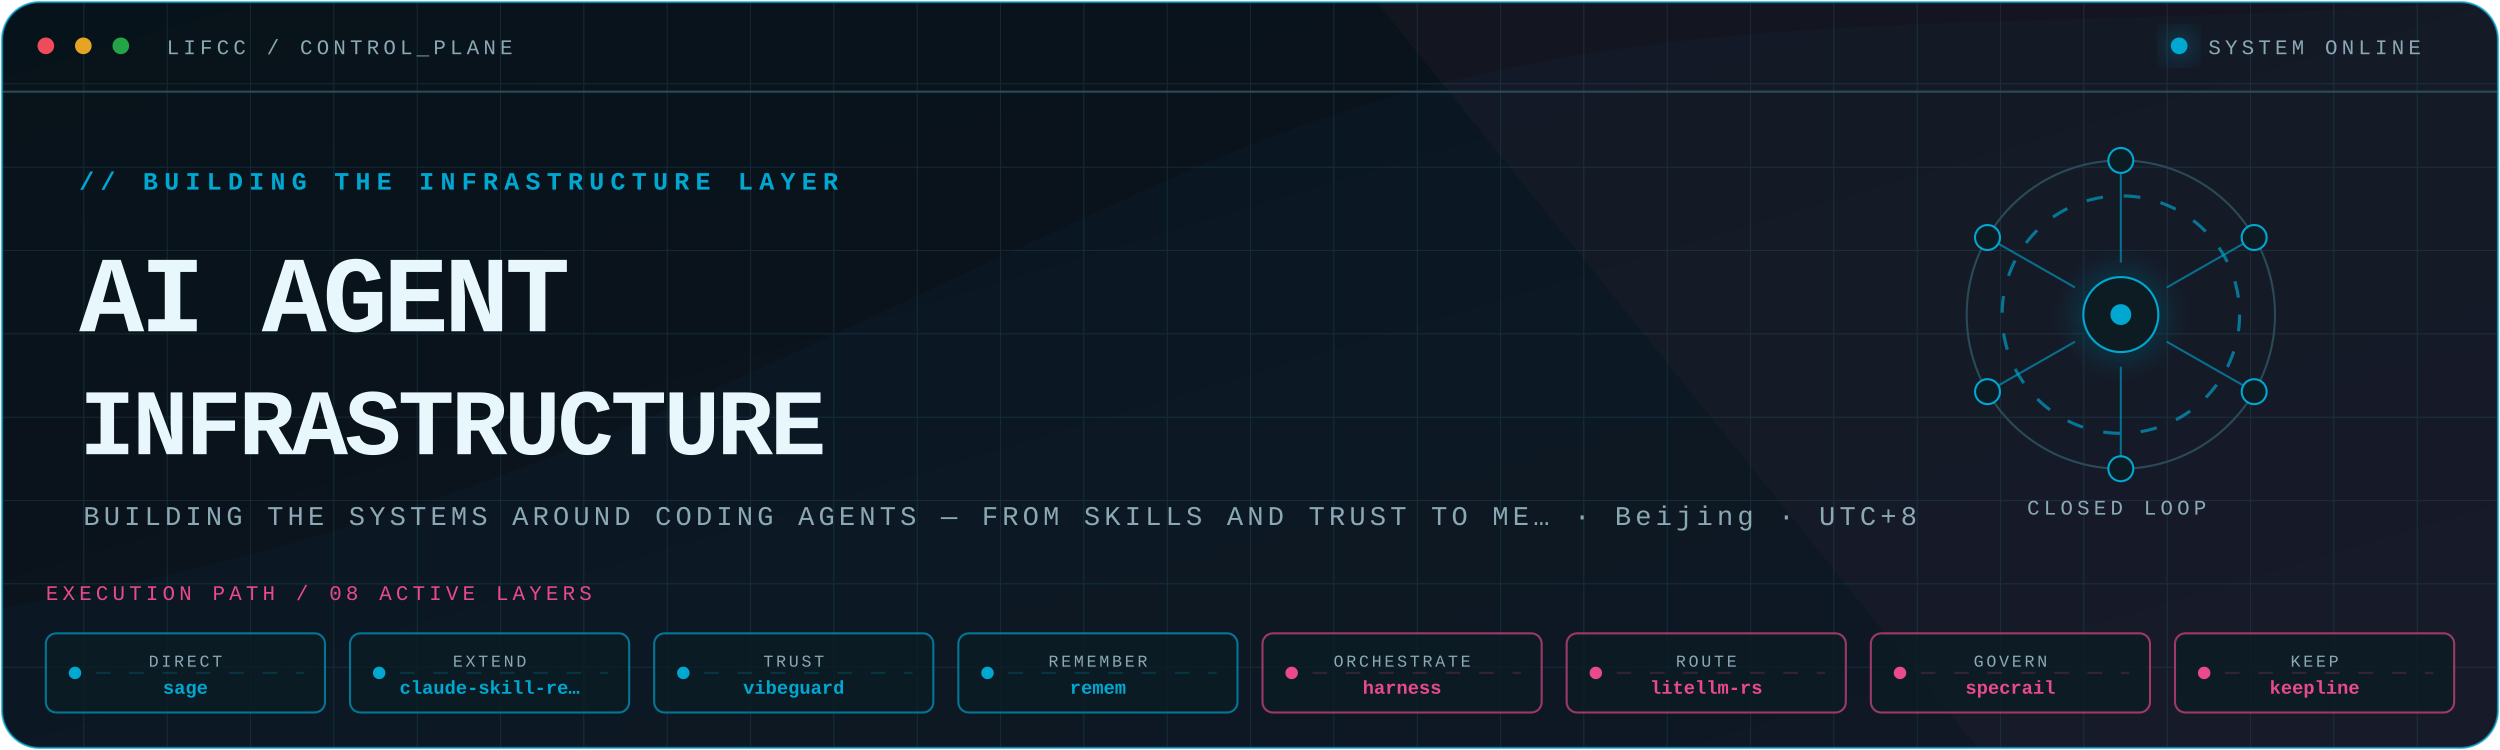
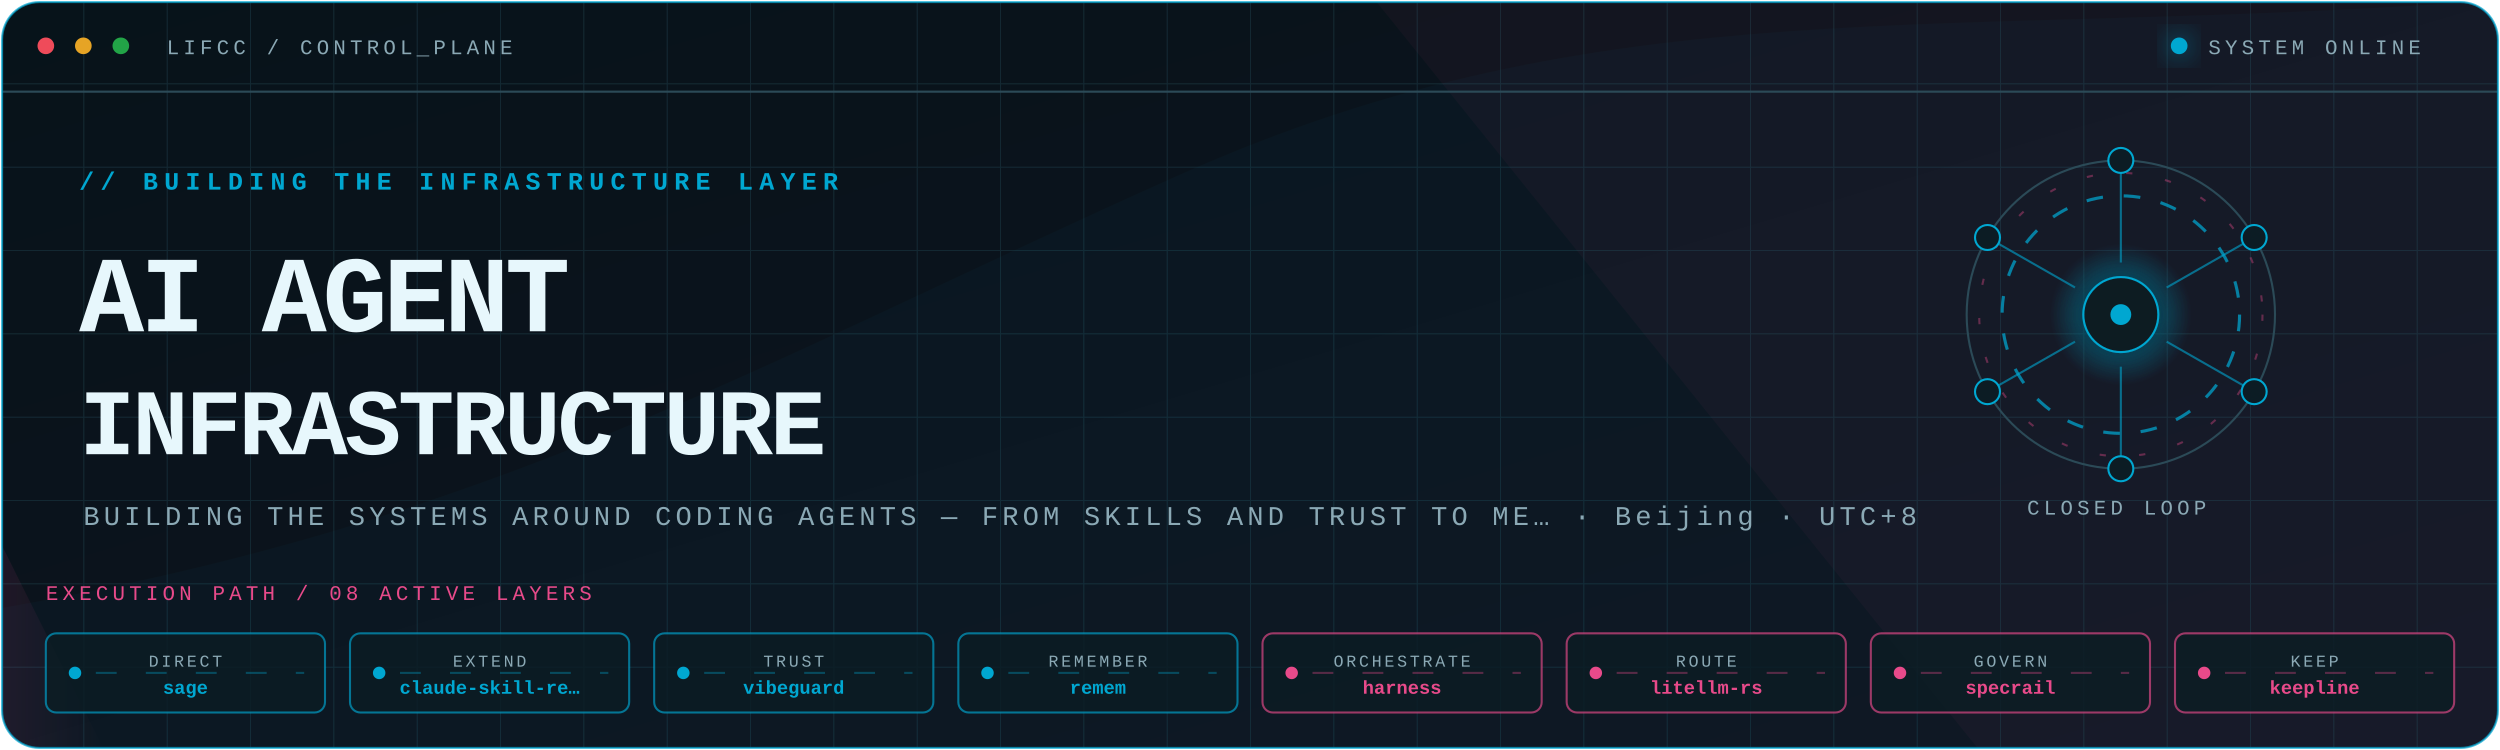
<svg xmlns="http://www.w3.org/2000/svg" width="1200" height="360" viewBox="0 0 1200 360" role="img" aria-label="lifcc profile control plane" data-mode="dark">
  <defs>
    <linearGradient id="bg" x1="0" y1="0" x2="1" y2="1">
      <stop stop-color="#07131A" />
      <stop offset="1" stop-color="#10141F" />
    </linearGradient>
    <linearGradient id="accent" x1="0" y1="0" x2="1" y2="0">
      <stop stop-color="#00A7D1" />
      <stop offset="1" stop-color="#E84A8A" />
    </linearGradient>
+     <linearGradient id="scan" x1="0" y1="0" x2="1" y2="0">
+       <stop stop-color="#00A7D1" stop-opacity="0" />
+       <stop offset=".46" stop-color="#00A7D1" stop-opacity=".08" />
+       <stop offset=".54" stop-color="#E84A8A" stop-opacity=".38" />
+       <stop offset="1" stop-color="#E84A8A" stop-opacity="0" />
+     </linearGradient>
+     <radialGradient id="reactor">
+       <stop stop-color="#00A7D1" stop-opacity=".9" />
+       <stop offset=".28" stop-color="#00A7D1" stop-opacity=".38" />
+       <stop offset="1" stop-color="#00A7D1" stop-opacity="0" />
+     </radialGradient>
    <pattern id="grid" width="40" height="40" patternUnits="userSpaceOnUse">
      <path d="M40 0H0V40" fill="none" stroke="#17313C" stroke-width="1" />
    </pattern>
    <filter id="glow" x="-80%" y="-80%" width="260%" height="260%">
      <feGaussianBlur stdDeviation="7" result="b" />
      <feMerge>
        <feMergeNode in="b" />
        <feMergeNode in="SourceGraphic" />
      </feMerge>
    </filter>
    <clipPath id="frame">
      <rect x="1" y="1" width="1198" height="358" rx="18" />
    </clipPath>
  </defs>
  <style>
    text{font-family:ui-monospace,SFMono-Regular,Menlo,Monaco,Consolas,"Liberation Mono",monospace}
    .label{font-size:12px;letter-spacing:3px;font-weight:700}.micro{font-size:10px;letter-spacing:2px}
-     .flow{stroke-dasharray:7 9;animation:flow 8s linear infinite}.pulse{transform-box:fill-box;transform-origin:center;animation:pulse 2.4s ease-in-out infinite}
-     .orbit{transform-box:fill-box;transform-origin:center;animation:orbit 24s linear infinite}.blink{animation:blink 2s ease-in-out infinite}
-     @keyframes flow{to{stroke-dashoffset:-160}}@keyframes pulse{50%{opacity:.35;transform:scale(.72)}}
-     @keyframes orbit{to{transform:rotate(360deg)}}@keyframes blink{50%{opacity:.35}}
-     @media(prefers-reduced-motion:reduce){.flow,.pulse,.orbit,.blink{animation:none}}
+     .flow{stroke-dasharray:10 14;animation:flow 5s linear infinite}.scan{animation:scan 7s linear infinite}
+     .pulse{transform-box:fill-box;transform-origin:center;animation:pulse 2.8s ease-in-out infinite}.node{animation:node 5.6s ease-in-out infinite}
+     .orbit,.orbit-reverse{transform-box:fill-box;transform-origin:center}.orbit{animation:orbit 12s linear infinite}.orbit-reverse{animation:orbit 18s linear infinite reverse}.blink{animation:blink 2.4s steps(1) infinite}
+     .boot{animation:boot .9s cubic-bezier(.2,.8,.2,1) both}.boot-line{stroke-dasharray:100;animation:draw 1.2s ease-out both}.packet{stroke-dasharray:1 99;animation:packet 6.5s linear infinite}
+     @keyframes flow{to{stroke-dashoffset:-192}}@keyframes scan{from{transform:translateX(-220px)}to{transform:translateX(1420px)}}
+     @keyframes pulse{0%,100%{opacity:.62;transform:scale(.9)}50%{opacity:1;transform:scale(1.08)}}
+     @keyframes node{0%,42%,100%{opacity:.58}12%,30%{opacity:1}}@keyframes orbit{to{transform:rotate(360deg)}}
+     @keyframes blink{0%,76%{opacity:1}77%,84%{opacity:.2}85%,100%{opacity:1}}
+     @keyframes boot{from{opacity:0}to{opacity:1}}@keyframes draw{from{stroke-dashoffset:100}to{stroke-dashoffset:0}}@keyframes packet{to{stroke-dashoffset:-100}}
+     @media(prefers-reduced-motion:reduce){.flow,.scan,.pulse,.node,.orbit,.orbit-reverse,.blink,.boot,.boot-line,.packet{animation:none}}
  </style>
  <g clip-path="url(#frame)">
    <rect width="1200" height="360" fill="url(#bg)" />
    <rect width="1200" height="360" fill="url(#grid)" opacity=".7" />
    <path d="M0 292C240 250 360 176 566 84S930 20 1200 0V360H0Z" fill="#00A7D1" opacity=".035" />
    <path d="M660 0l290 360h250V0Z" fill="#E84A8A" opacity=".04" />
-     <path d="M0 1h1200" stroke="url(#accent)" stroke-width="2" />
-     <g transform="translate(22 22)">
+     <g class="scan" opacity=".72">
+       <path d="M-260 0h130L50 360H-80Z" fill="url(#scan)" />
+     </g>
+     <path class="boot-line" pathLength="100" d="M0 1h1200" stroke="url(#accent)" stroke-width="2" />
+     <g class="boot" style="animation-delay:.05s" transform="translate(22 22)">
      <circle cx="0" cy="0" r="4" fill="#EF4B5A" />
      <circle cx="18" cy="0" r="4" fill="#E6A425" />
      <circle cx="36" cy="0" r="4" fill="#22A447" />
      <text x="58" y="4" class="micro" fill="#8BA9B5">LIFCC / CONTROL_PLANE</text>
    </g>
-     <g transform="translate(1046 22)">
+     <g class="boot" style="animation-delay:.18s" transform="translate(1046 22)">
      <circle class="blink" cx="0" cy="0" r="4" fill="#00A7D1" filter="url(#glow)" />
      <text x="14" y="4" class="micro" fill="#8BA9B5">SYSTEM ONLINE</text>
    </g>
    <path d="M0 44h1200" stroke="#2B4A57" />
-     <text x="38" y="91" class="label" fill="#00A7D1">// BUILDING THE INFRASTRUCTURE LAYER</text>
-     <text x="38" y="159" font-size="52" font-weight="900" letter-spacing="-2" fill="#E7F7FC">AI AGENT</text>
-     <text x="38" y="218" font-size="45" font-weight="900" letter-spacing="-1.5" fill="#E7F7FC">INFRASTRUCTURE</text>
-     <text x="40" y="252" font-size="13" letter-spacing="2" fill="#8BA9B5">BUILDING THE SYSTEMS AROUND CODING AGENTS — FROM SKILLS AND TRUST TO ME… · Beijing · UTC+8</text>
-     <g transform="translate(1018 151)">
+     <g class="boot" style="animation-delay:.3s">
+       <text x="38" y="91" class="label" fill="#00A7D1">// BUILDING THE INFRASTRUCTURE LAYER</text>
+       <text x="38" y="159" font-size="52" font-weight="900" letter-spacing="-2" fill="#E7F7FC">AI AGENT</text>
+       <text x="38" y="218" font-size="45" font-weight="900" letter-spacing="-1.5" fill="#E7F7FC">INFRASTRUCTURE</text>
+       <text x="40" y="252" font-size="13" letter-spacing="2" fill="#8BA9B5">BUILDING THE SYSTEMS AROUND CODING AGENTS — FROM SKILLS AND TRUST TO ME… · Beijing · UTC+8</text>
+     </g>
+     <g class="boot" style="animation-delay:.58s" transform="translate(1018 151)">
      <circle r="74" fill="none" stroke="#2B4A57" />
-       <circle class="orbit" r="57" fill="none" stroke="#00A7D1" stroke-width="1.5" stroke-dasharray="8 10" opacity=".65" />
+       <circle class="orbit-reverse" r="68" fill="none" stroke="#E84A8A" stroke-width="1" stroke-dasharray="3 16" opacity=".38" />
+       <circle class="orbit" r="57" fill="none" stroke="#00A7D1" stroke-width="1.5" stroke-dasharray="8 10" opacity=".72" />
      <g stroke="#00A7D1" opacity=".6">
        <path d="M0-74V-25M64-37L22-13M64 37L22 13M0 74V25M-64 37L-22 13M-64-37L-22-13" />
      </g>
+       <circle class="pulse" r="34" fill="url(#reactor)" />
      <circle r="18" fill="#0C1C24" stroke="#00A7D1" filter="url(#glow)" />
      <circle class="pulse" r="5" fill="#00A7D1" />
      <g fill="#0C1C24" stroke="#00A7D1">
        <circle cy="-74" r="6" />
        <circle cx="64" cy="-37" r="6" />
        <circle cx="64" cy="37" r="6" />
        <circle cy="74" r="6" />
        <circle cx="-64" cy="37" r="6" />
        <circle cx="-64" cy="-37" r="6" />
      </g>
    </g>
    <text x="973" y="247" class="micro" fill="#8BA9B5">CLOSED LOOP</text>
    <text x="22" y="288" class="micro" fill="#E84A8A">EXECUTION PATH / 08 ACTIVE LAYERS</text>
-     <g transform="translate(22.0 304)">
-       <rect width="134.0" height="38" rx="5" fill="#0C1C24" fill-opacity=".82" stroke="#00A7D1" stroke-opacity=".65" />
-       <circle class="pulse" cx="14" cy="19" r="3" fill="#00A7D1" />
-       <path d="M24 19h100.0" stroke="#00A7D1" stroke-opacity=".18" stroke-dasharray="7 9" />
-       <text x="67.0" y="16" text-anchor="middle" font-size="8" letter-spacing="1.3" fill="#8BA9B5">DIRECT</text>
-       <text x="67.0" y="29" text-anchor="middle" font-size="9" font-weight="700" fill="#00A7D1">sage</text>
-     </g>
-     <g transform="translate(168.0 304)">
-       <rect width="134.0" height="38" rx="5" fill="#0C1C24" fill-opacity=".82" stroke="#00A7D1" stroke-opacity=".65" />
-       <circle class="pulse" cx="14" cy="19" r="3" fill="#00A7D1" />
-       <path d="M24 19h100.0" stroke="#00A7D1" stroke-opacity=".18" stroke-dasharray="7 9" />
-       <text x="67.0" y="16" text-anchor="middle" font-size="8" letter-spacing="1.3" fill="#8BA9B5">EXTEND</text>
-       <text x="67.0" y="29" text-anchor="middle" font-size="9" font-weight="700" fill="#00A7D1">claude-skill-re…</text>
-     </g>
-     <g transform="translate(314.0 304)">
-       <rect width="134.0" height="38" rx="5" fill="#0C1C24" fill-opacity=".82" stroke="#00A7D1" stroke-opacity=".65" />
-       <circle class="pulse" cx="14" cy="19" r="3" fill="#00A7D1" />
-       <path d="M24 19h100.0" stroke="#00A7D1" stroke-opacity=".18" stroke-dasharray="7 9" />
-       <text x="67.0" y="16" text-anchor="middle" font-size="8" letter-spacing="1.3" fill="#8BA9B5">TRUST</text>
-       <text x="67.0" y="29" text-anchor="middle" font-size="9" font-weight="700" fill="#00A7D1">vibeguard</text>
-     </g>
-     <g transform="translate(460.0 304)">
-       <rect width="134.0" height="38" rx="5" fill="#0C1C24" fill-opacity=".82" stroke="#00A7D1" stroke-opacity=".65" />
-       <circle class="pulse" cx="14" cy="19" r="3" fill="#00A7D1" />
-       <path d="M24 19h100.0" stroke="#00A7D1" stroke-opacity=".18" stroke-dasharray="7 9" />
-       <text x="67.0" y="16" text-anchor="middle" font-size="8" letter-spacing="1.3" fill="#8BA9B5">REMEMBER</text>
-       <text x="67.0" y="29" text-anchor="middle" font-size="9" font-weight="700" fill="#00A7D1">remem</text>
-     </g>
-     <g transform="translate(606.0 304)">
-       <rect width="134.0" height="38" rx="5" fill="#0C1C24" fill-opacity=".82" stroke="#E84A8A" stroke-opacity=".65" />
-       <circle class="pulse" cx="14" cy="19" r="3" fill="#E84A8A" />
-       <path d="M24 19h100.0" stroke="#E84A8A" stroke-opacity=".18" stroke-dasharray="7 9" />
-       <text x="67.0" y="16" text-anchor="middle" font-size="8" letter-spacing="1.3" fill="#8BA9B5">ORCHESTRATE</text>
-       <text x="67.0" y="29" text-anchor="middle" font-size="9" font-weight="700" fill="#E84A8A">harness</text>
-     </g>
-     <g transform="translate(752.0 304)">
-       <rect width="134.0" height="38" rx="5" fill="#0C1C24" fill-opacity=".82" stroke="#E84A8A" stroke-opacity=".65" />
-       <circle class="pulse" cx="14" cy="19" r="3" fill="#E84A8A" />
-       <path d="M24 19h100.0" stroke="#E84A8A" stroke-opacity=".18" stroke-dasharray="7 9" />
-       <text x="67.0" y="16" text-anchor="middle" font-size="8" letter-spacing="1.3" fill="#8BA9B5">ROUTE</text>
-       <text x="67.0" y="29" text-anchor="middle" font-size="9" font-weight="700" fill="#E84A8A">litellm-rs</text>
-     </g>
-     <g transform="translate(898.0 304)">
-       <rect width="134.0" height="38" rx="5" fill="#0C1C24" fill-opacity=".82" stroke="#E84A8A" stroke-opacity=".65" />
-       <circle class="pulse" cx="14" cy="19" r="3" fill="#E84A8A" />
-       <path d="M24 19h100.0" stroke="#E84A8A" stroke-opacity=".18" stroke-dasharray="7 9" />
-       <text x="67.0" y="16" text-anchor="middle" font-size="8" letter-spacing="1.3" fill="#8BA9B5">GOVERN</text>
-       <text x="67.0" y="29" text-anchor="middle" font-size="9" font-weight="700" fill="#E84A8A">specrail</text>
-     </g>
-     <g transform="translate(1044.0 304)">
-       <rect width="134.0" height="38" rx="5" fill="#0C1C24" fill-opacity=".82" stroke="#E84A8A" stroke-opacity=".65" />
-       <circle class="pulse" cx="14" cy="19" r="3" fill="#E84A8A" />
-       <path d="M24 19h100.0" stroke="#E84A8A" stroke-opacity=".18" stroke-dasharray="7 9" />
-       <text x="67.0" y="16" text-anchor="middle" font-size="8" letter-spacing="1.3" fill="#8BA9B5">KEEP</text>
-       <text x="67.0" y="29" text-anchor="middle" font-size="9" font-weight="700" fill="#E84A8A">keepline</text>
+     <g class="boot" style="animation-delay:.82s">
+       <g class="node" style="animation-delay:0s" transform="translate(22.0 304)">
+         <rect width="134.0" height="38" rx="5" fill="#0C1C24" fill-opacity=".82" stroke="#00A7D1" stroke-opacity=".65" />
+         <circle class="pulse" style="animation-delay:0s" cx="14" cy="19" r="3" fill="#00A7D1" />
+         <path class="flow" d="M24 19h100.0" stroke="#00A7D1" stroke-opacity=".34" />
+         <text x="67.0" y="16" text-anchor="middle" font-size="8" letter-spacing="1.3" fill="#8BA9B5">DIRECT</text>
+         <text x="67.0" y="29" text-anchor="middle" font-size="9" font-weight="700" fill="#00A7D1">sage</text>
+       </g>
+       <g class="node" style="animation-delay:.32s" transform="translate(168.0 304)">
+         <rect width="134.0" height="38" rx="5" fill="#0C1C24" fill-opacity=".82" stroke="#00A7D1" stroke-opacity=".65" />
+         <circle class="pulse" style="animation-delay:.32s" cx="14" cy="19" r="3" fill="#00A7D1" />
+         <path class="flow" d="M24 19h100.0" stroke="#00A7D1" stroke-opacity=".34" />
+         <text x="67.0" y="16" text-anchor="middle" font-size="8" letter-spacing="1.3" fill="#8BA9B5">EXTEND</text>
+         <text x="67.0" y="29" text-anchor="middle" font-size="9" font-weight="700" fill="#00A7D1">claude-skill-re…</text>
+       </g>
+       <g class="node" style="animation-delay:.64s" transform="translate(314.0 304)">
+         <rect width="134.0" height="38" rx="5" fill="#0C1C24" fill-opacity=".82" stroke="#00A7D1" stroke-opacity=".65" />
+         <circle class="pulse" style="animation-delay:.64s" cx="14" cy="19" r="3" fill="#00A7D1" />
+         <path class="flow" d="M24 19h100.0" stroke="#00A7D1" stroke-opacity=".34" />
+         <text x="67.0" y="16" text-anchor="middle" font-size="8" letter-spacing="1.3" fill="#8BA9B5">TRUST</text>
+         <text x="67.0" y="29" text-anchor="middle" font-size="9" font-weight="700" fill="#00A7D1">vibeguard</text>
+       </g>
+       <g class="node" style="animation-delay:.96s" transform="translate(460.0 304)">
+         <rect width="134.0" height="38" rx="5" fill="#0C1C24" fill-opacity=".82" stroke="#00A7D1" stroke-opacity=".65" />
+         <circle class="pulse" style="animation-delay:.96s" cx="14" cy="19" r="3" fill="#00A7D1" />
+         <path class="flow" d="M24 19h100.0" stroke="#00A7D1" stroke-opacity=".34" />
+         <text x="67.0" y="16" text-anchor="middle" font-size="8" letter-spacing="1.3" fill="#8BA9B5">REMEMBER</text>
+         <text x="67.0" y="29" text-anchor="middle" font-size="9" font-weight="700" fill="#00A7D1">remem</text>
+       </g>
+       <g class="node" style="animation-delay:1.28s" transform="translate(606.0 304)">
+         <rect width="134.0" height="38" rx="5" fill="#0C1C24" fill-opacity=".82" stroke="#E84A8A" stroke-opacity=".65" />
+         <circle class="pulse" style="animation-delay:1.28s" cx="14" cy="19" r="3" fill="#E84A8A" />
+         <path class="flow" d="M24 19h100.0" stroke="#E84A8A" stroke-opacity=".34" />
+         <text x="67.0" y="16" text-anchor="middle" font-size="8" letter-spacing="1.3" fill="#8BA9B5">ORCHESTRATE</text>
+         <text x="67.0" y="29" text-anchor="middle" font-size="9" font-weight="700" fill="#E84A8A">harness</text>
+       </g>
+       <g class="node" style="animation-delay:1.60s" transform="translate(752.0 304)">
+         <rect width="134.0" height="38" rx="5" fill="#0C1C24" fill-opacity=".82" stroke="#E84A8A" stroke-opacity=".65" />
+         <circle class="pulse" style="animation-delay:1.60s" cx="14" cy="19" r="3" fill="#E84A8A" />
+         <path class="flow" d="M24 19h100.0" stroke="#E84A8A" stroke-opacity=".34" />
+         <text x="67.0" y="16" text-anchor="middle" font-size="8" letter-spacing="1.3" fill="#8BA9B5">ROUTE</text>
+         <text x="67.0" y="29" text-anchor="middle" font-size="9" font-weight="700" fill="#E84A8A">litellm-rs</text>
+       </g>
+       <g class="node" style="animation-delay:1.92s" transform="translate(898.0 304)">
+         <rect width="134.0" height="38" rx="5" fill="#0C1C24" fill-opacity=".82" stroke="#E84A8A" stroke-opacity=".65" />
+         <circle class="pulse" style="animation-delay:1.92s" cx="14" cy="19" r="3" fill="#E84A8A" />
+         <path class="flow" d="M24 19h100.0" stroke="#E84A8A" stroke-opacity=".34" />
+         <text x="67.0" y="16" text-anchor="middle" font-size="8" letter-spacing="1.3" fill="#8BA9B5">GOVERN</text>
+         <text x="67.0" y="29" text-anchor="middle" font-size="9" font-weight="700" fill="#E84A8A">specrail</text>
+       </g>
+       <g class="node" style="animation-delay:2.24s" transform="translate(1044.0 304)">
+         <rect width="134.0" height="38" rx="5" fill="#0C1C24" fill-opacity=".82" stroke="#E84A8A" stroke-opacity=".65" />
+         <circle class="pulse" style="animation-delay:2.24s" cx="14" cy="19" r="3" fill="#E84A8A" />
+         <path class="flow" d="M24 19h100.0" stroke="#E84A8A" stroke-opacity=".34" />
+         <text x="67.0" y="16" text-anchor="middle" font-size="8" letter-spacing="1.3" fill="#8BA9B5">KEEP</text>
+         <text x="67.0" y="29" text-anchor="middle" font-size="9" font-weight="700" fill="#E84A8A">keepline</text>
+       </g>
    </g>
  </g>
  <rect x="1" y="1" width="1198" height="358" rx="18" fill="none" stroke="#00A7D1" stroke-opacity=".72" />
</svg>
